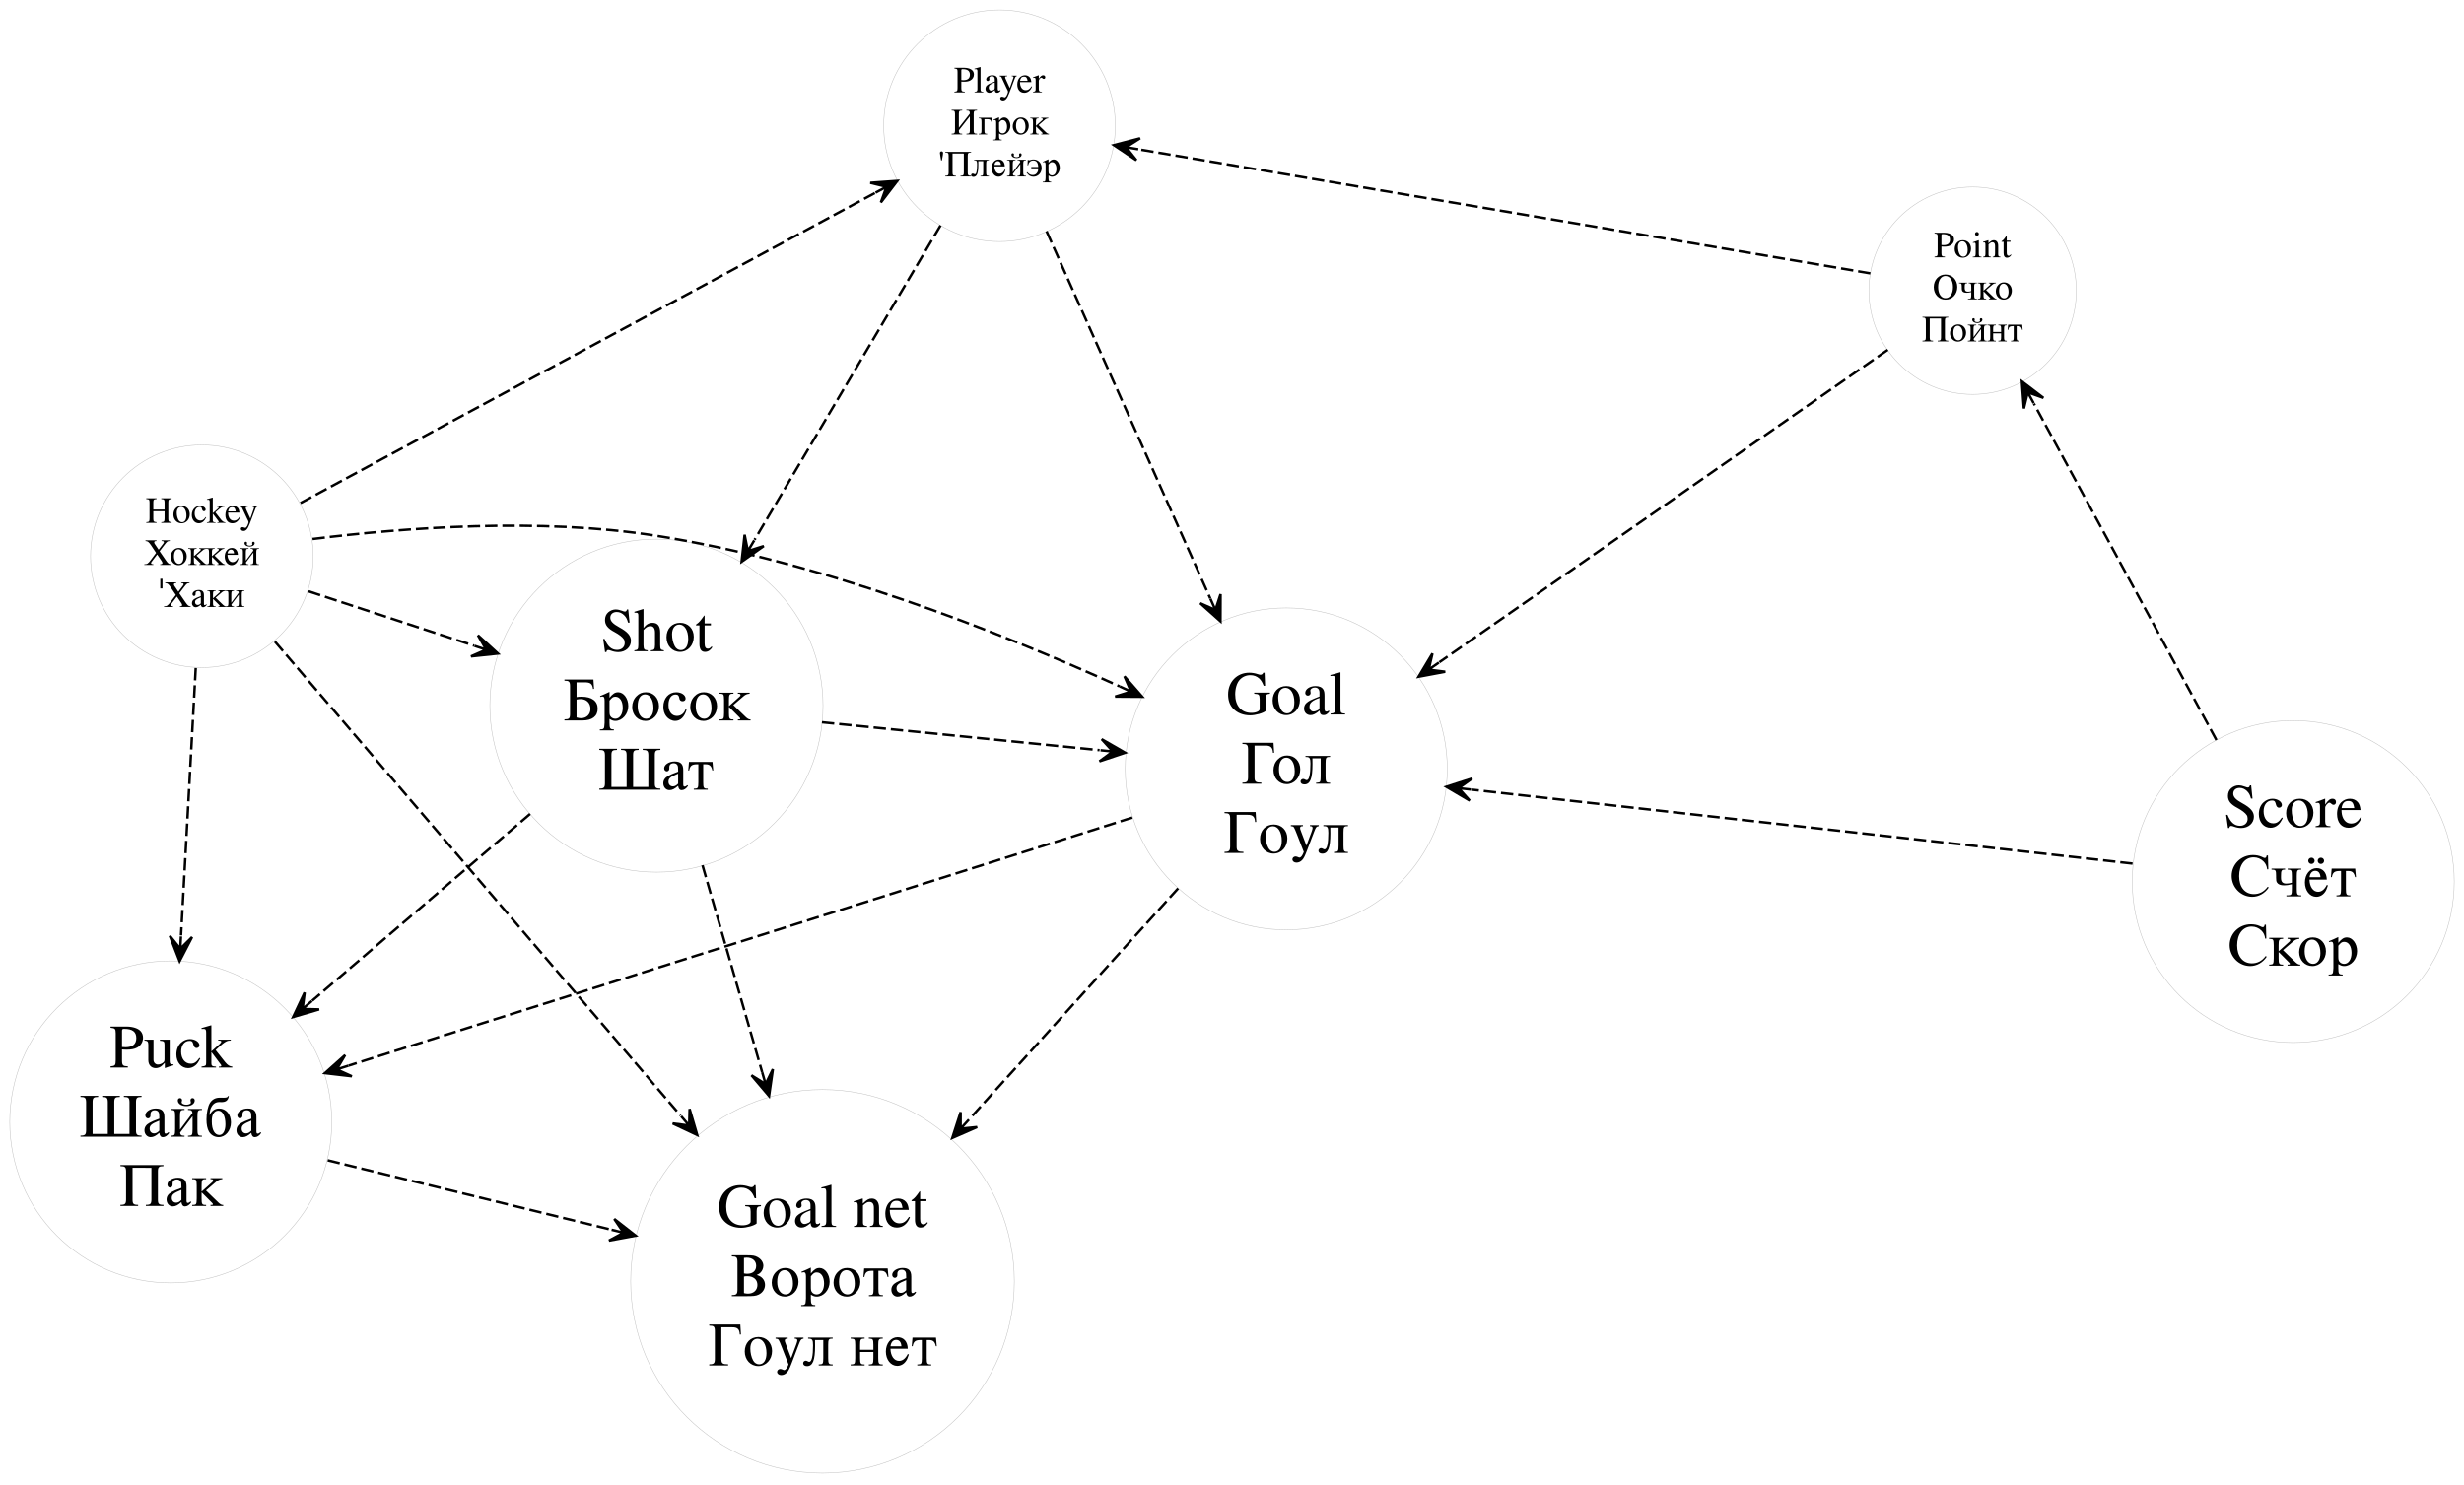
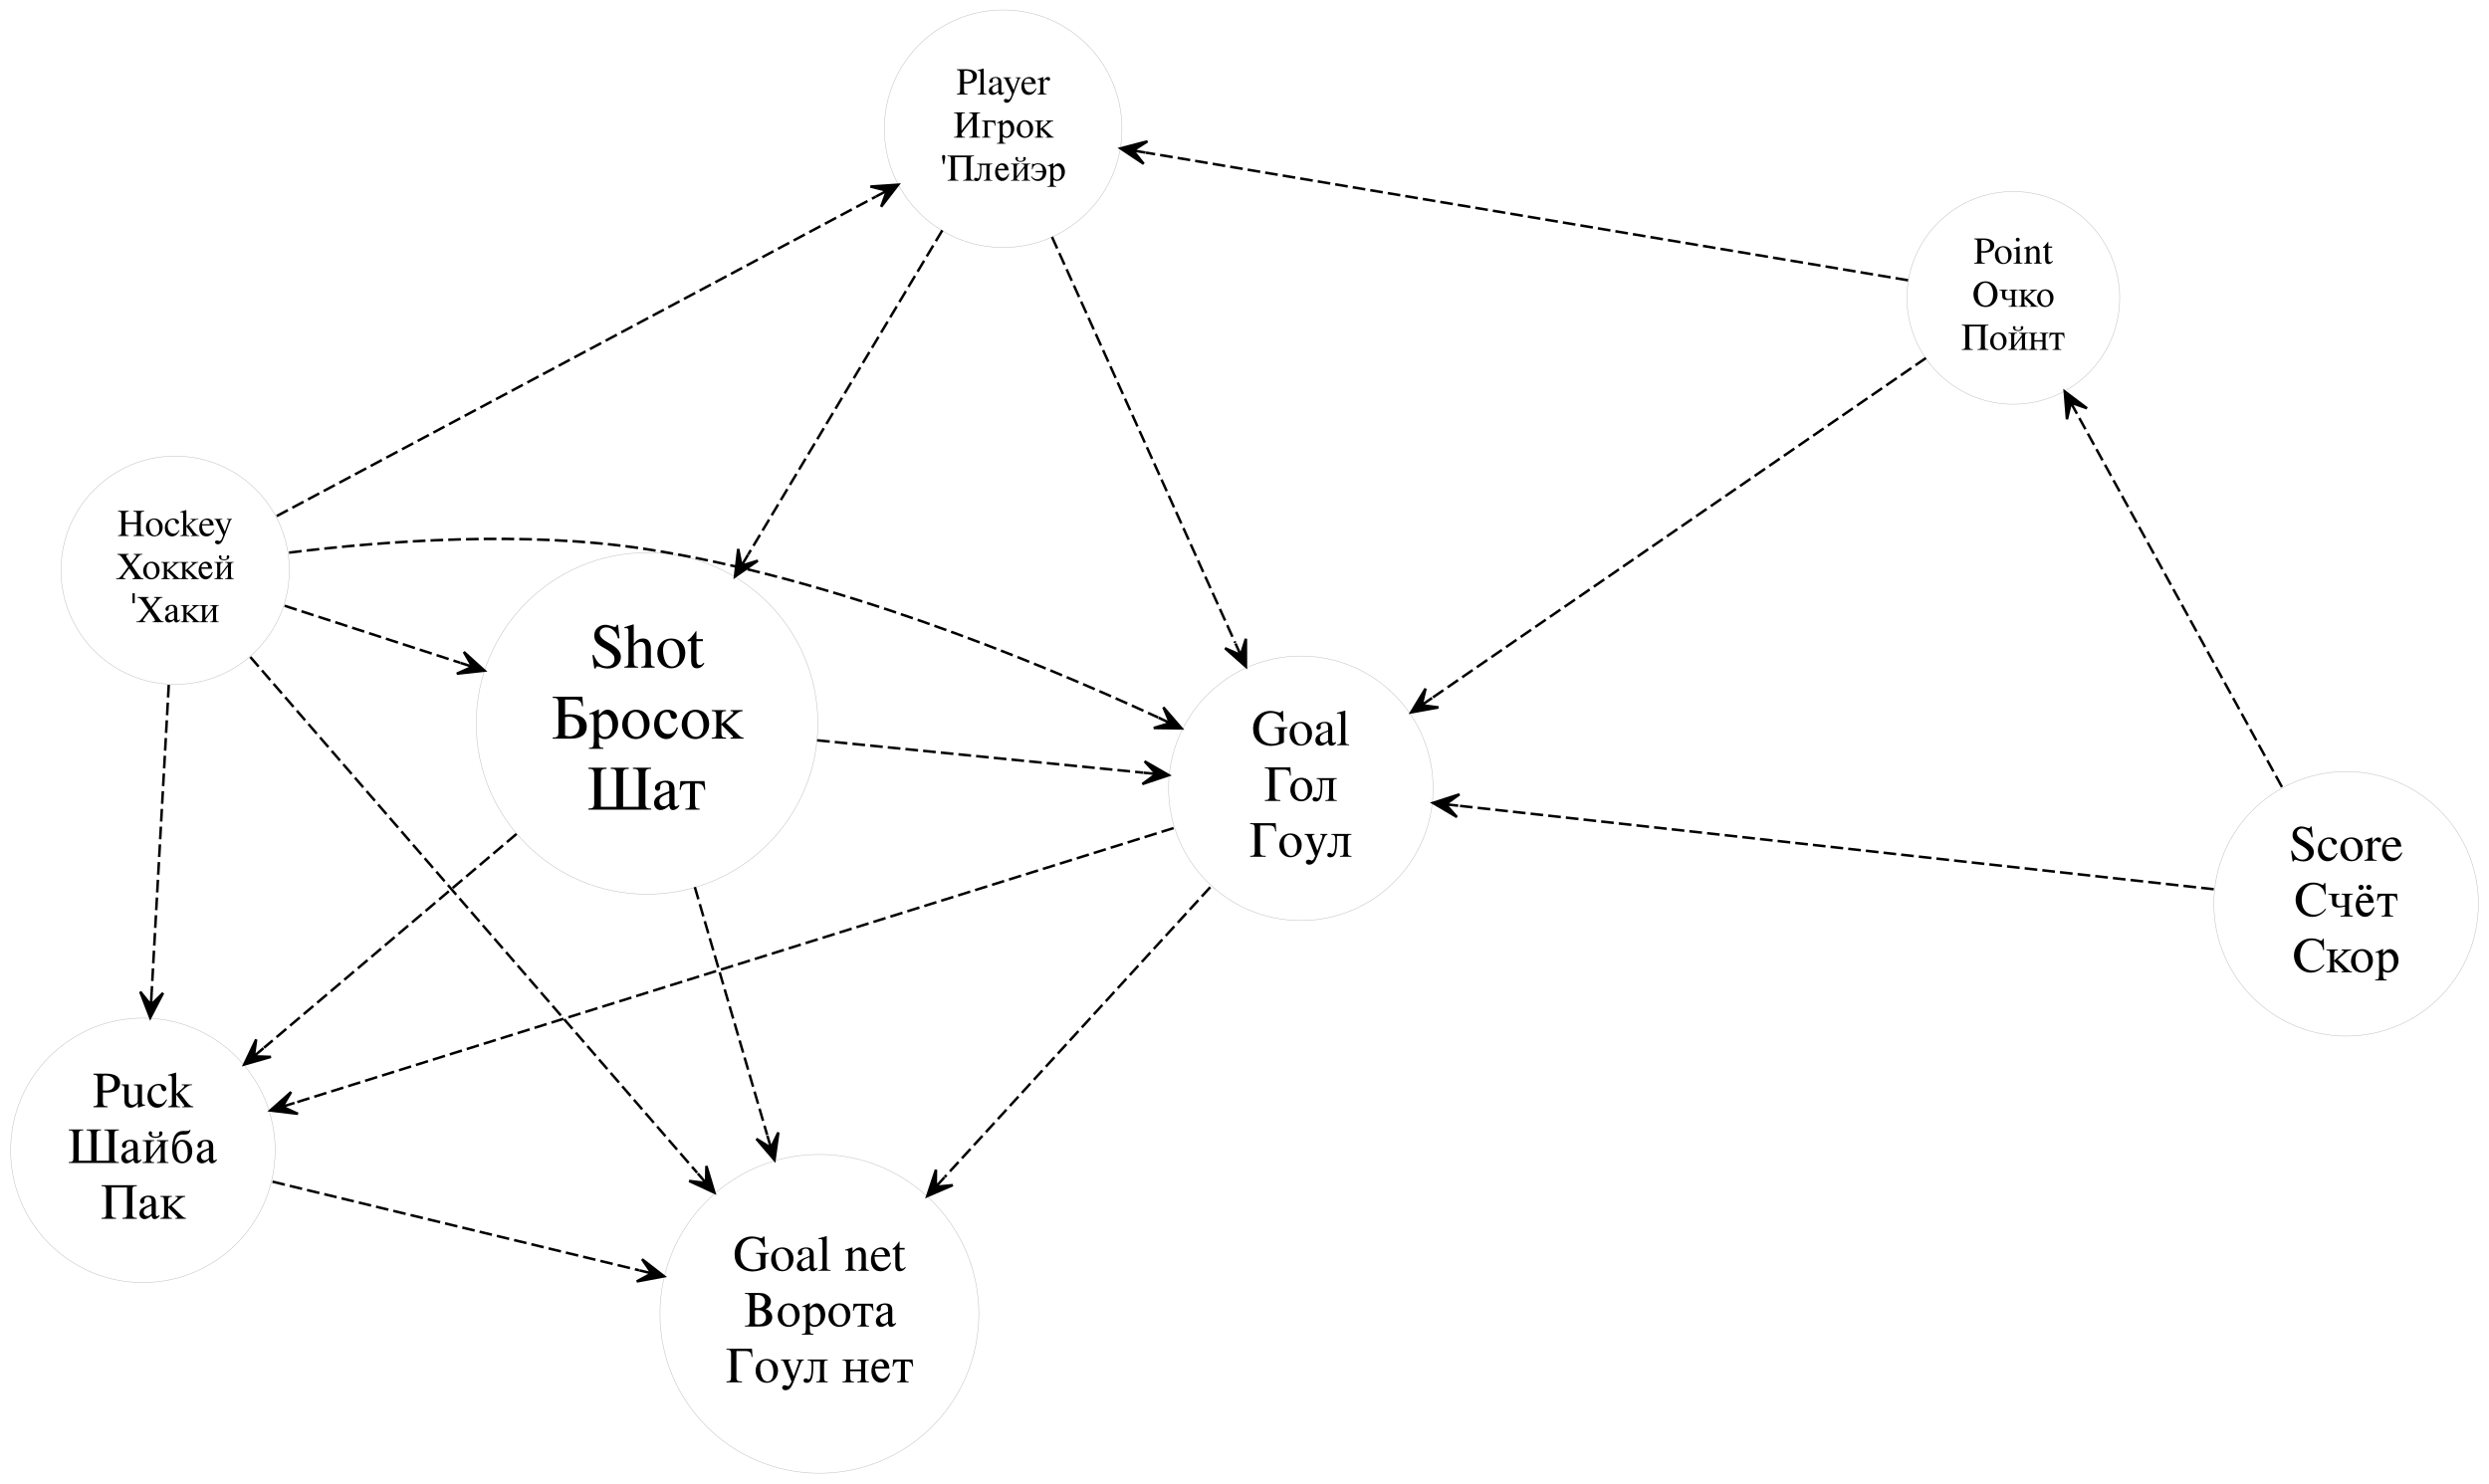
- <svg xmlns="http://www.w3.org/2000/svg" xmlns:xlink="http://www.w3.org/1999/xlink" width="996pt" height="600pt" viewBox="0.00 0.00 996.40 599.86">
-   <g id="graph0" class="graph" transform="scale(1 1) rotate(0) translate(4 595.8564)">
+ <svg xmlns="http://www.w3.org/2000/svg" xmlns:xlink="http://www.w3.org/1999/xlink" width="981pt" height="585pt" viewBox="0.00 0.00 981.35 585.01">
+   <g id="graph0" class="graph" transform="scale(1 1) rotate(0) translate(4 581.0072)">
    <g id="node1" class="node root has-pronunciation">
      <g id="a_node1">
        <a xlink:href="javascript:history.back()" xlink:title="Гол" target="_top">
-           <ellipse fill="none" stroke="#c0c0c0" stroke-width=".2" cx="516.149" cy="-285.059" rx="65.108" ry="65.108" />
-           <text text-anchor="middle" x="516.149" y="-307.059" font-family="Times,serif" font-size="25.00" fill="#000000">Goal</text>
-           <text text-anchor="middle" x="516.149" y="-279.059" font-family="Times,serif" font-size="25.00" fill="#000000">Гол</text>
-           <text text-anchor="middle" x="516.149" y="-251.059" font-family="Times,serif" font-size="25.00" fill="#000000">Гoул</text>
+           <ellipse fill="none" stroke="#c0c0c0" stroke-width=".2" cx="508.888" cy="-270.21" rx="52.152" ry="52.152" />
+           <text text-anchor="middle" x="508.888" y="-287.21" font-family="Times,serif" font-size="20.00" fill="#000000">Goal</text>
+           <text text-anchor="middle" x="508.888" y="-265.21" font-family="Times,serif" font-size="20.00" fill="#000000">Гол</text>
+           <text text-anchor="middle" x="508.888" y="-243.21" font-family="Times,serif" font-size="20.00" fill="#000000">Гoул</text>
        </a>
      </g>
    </g>
    <g id="node7" class="node has-pronunciation">
      <g id="a_node7">
        <a xlink:href="../puck.html" xlink:title="Шайба" target="_top">
-           <ellipse fill="none" stroke="#c0c0c0" stroke-width=".2" cx="65.054" cy="-142.279" rx="65.108" ry="65.108" />
-           <text text-anchor="middle" x="65.054" y="-164.279" font-family="Times,serif" font-size="25.00" fill="#000000">Puck</text>
-           <text text-anchor="middle" x="65.054" y="-136.279" font-family="Times,serif" font-size="25.00" fill="#000000">Шайба</text>
-           <text text-anchor="middle" x="65.054" y="-108.279" font-family="Times,serif" font-size="25.00" fill="#000000">Пак</text>
+           <ellipse fill="none" stroke="#c0c0c0" stroke-width=".2" cx="52.326" cy="-127.43" rx="52.152" ry="52.152" />
+           <text text-anchor="middle" x="52.326" y="-144.43" font-family="Times,serif" font-size="20.00" fill="#000000">Puck</text>
+           <text text-anchor="middle" x="52.326" y="-122.43" font-family="Times,serif" font-size="20.00" fill="#000000">Шайба</text>
+           <text text-anchor="middle" x="52.326" y="-100.43" font-family="Times,serif" font-size="20.00" fill="#000000">Пак</text>
        </a>
      </g>
    </g>
    <g id="edge16" class="edge">
-       <path fill="none" stroke="#000000" stroke-dasharray="5,2" d="M453.899,-265.356C370.965,-239.106 224.543,-192.761 136.981,-165.045" />
-       <polygon fill="#000000" stroke="#000000" points="127.388,-162.009 138.28,-160.737 132.155,-163.518 136.922,-165.027 136.922,-165.027 136.922,-165.027 132.155,-163.518 135.564,-169.317 127.388,-162.009 127.388,-162.009" />
+       <path fill="none" stroke="#000000" stroke-dasharray="5,2" d="M458.722,-254.522C374.015,-228.031 203.004,-174.551 112.176,-146.147" />
+       <polygon fill="#000000" stroke="#000000" points="102.575,-143.144 113.462,-141.834 107.347,-144.637 112.119,-146.129 112.119,-146.129 112.119,-146.129 107.347,-144.637 110.776,-150.424 102.575,-143.144 102.575,-143.144" />
    </g>
    <g id="node8" class="node has-pronunciation">
      <g id="a_node8">
        <a xlink:href="../goal-net.html" xlink:title="Ворота" target="_top">
-           <ellipse fill="none" stroke="#c0c0c0" stroke-width=".2" cx="328.605" cy="-77.782" rx="77.564" ry="77.564" />
-           <text text-anchor="middle" x="328.605" y="-99.782" font-family="Times,serif" font-size="25.00" fill="#000000">Goal net</text>
-           <text text-anchor="middle" x="328.605" y="-71.782" font-family="Times,serif" font-size="25.00" fill="#000000">Ворота</text>
-           <text text-anchor="middle" x="328.605" y="-43.782" font-family="Times,serif" font-size="25.00" fill="#000000">Гoул нет</text>
+           <ellipse fill="none" stroke="#c0c0c0" stroke-width=".2" cx="319.071" cy="-62.932" rx="62.865" ry="62.865" />
+           <text text-anchor="middle" x="319.071" y="-79.933" font-family="Times,serif" font-size="20.00" fill="#000000">Goal net</text>
+           <text text-anchor="middle" x="319.071" y="-57.932" font-family="Times,serif" font-size="20.00" fill="#000000">Ворота</text>
+           <text text-anchor="middle" x="319.071" y="-35.932" font-family="Times,serif" font-size="20.00" fill="#000000">Гoул нет</text>
        </a>
      </g>
    </g>
    <g id="edge17" class="edge">
-       <path fill="none" stroke="#000000" stroke-dasharray="5,2" d="M472.414,-236.723C447.269,-208.933 415.336,-173.639 387.951,-143.372" />
-       <polygon fill="#000000" stroke="#000000" points="381.094,-135.793 391.14,-140.19 384.448,-139.501 387.803,-143.209 387.803,-143.209 387.803,-143.209 384.448,-139.501 384.466,-146.228 381.094,-135.793 381.094,-135.793" />
+       <path fill="none" stroke="#000000" stroke-dasharray="5,2" d="M473.185,-231.223C443.608,-198.925 401.258,-152.679 368.434,-116.837" />
+       <polygon fill="#000000" stroke="#000000" points="361.583,-109.355 371.655,-113.691 364.96,-113.042 368.337,-116.73 368.337,-116.73 368.337,-116.73 364.96,-113.042 365.018,-119.769 361.583,-109.355 361.583,-109.355" />
    </g>
    <g id="node2" class="node has-pronunciation">
      <g id="a_node2">
        <a xlink:href="../score.html" xlink:title="Счёт" target="_top">
-           <ellipse fill="none" stroke="#c0c0c0" stroke-width=".2" cx="923.346" cy="-239.488" rx="65.108" ry="65.108" />
-           <text text-anchor="middle" x="923.346" y="-261.488" font-family="Times,serif" font-size="25.00" fill="#000000">Score</text>
-           <text text-anchor="middle" x="923.346" y="-233.488" font-family="Times,serif" font-size="25.00" fill="#000000">Счёт</text>
-           <text text-anchor="middle" x="923.346" y="-205.488" font-family="Times,serif" font-size="25.00" fill="#000000">Скор</text>
+           <ellipse fill="none" stroke="#c0c0c0" stroke-width=".2" cx="921.021" cy="-224.639" rx="52.152" ry="52.152" />
+           <text text-anchor="middle" x="921.021" y="-241.639" font-family="Times,serif" font-size="20.00" fill="#000000">Score</text>
+           <text text-anchor="middle" x="921.021" y="-219.639" font-family="Times,serif" font-size="20.00" fill="#000000">Счёт</text>
+           <text text-anchor="middle" x="921.021" y="-197.639" font-family="Times,serif" font-size="20.00" fill="#000000">Скор</text>
        </a>
      </g>
    </g>
    <g id="edge11" class="edge">
-       <path fill="none" stroke="#000000" stroke-dasharray="5,2" d="M858.374,-246.759C785.527,-254.912 667.588,-268.111 590.954,-276.687" />
-       <polygon fill="#000000" stroke="#000000" points="580.889,-277.814 590.326,-272.229 585.858,-277.258 590.827,-276.702 590.827,-276.702 590.827,-276.702 585.858,-277.258 591.327,-281.174 580.889,-277.814 580.889,-277.814" />
+       <path fill="none" stroke="#000000" stroke-dasharray="5,2" d="M868.824,-230.411C792.904,-238.805 652.244,-254.358 571.065,-263.335" />
+       <polygon fill="#000000" stroke="#000000" points="560.985,-264.449 570.43,-258.877 565.955,-263.9 570.925,-263.35 570.925,-263.35 570.925,-263.35 565.955,-263.9 571.419,-267.823 560.985,-264.449 560.985,-264.449" />
    </g>
    <g id="node3" class="node has-pronunciation">
      <g id="a_node3">
        <a xlink:href="../point.html" xlink:title="Очко" target="_top">
-           <ellipse fill="none" stroke="#c0c0c0" stroke-width=".2" cx="793.697" cy="-478.474" rx="41.94" ry="41.94" />
-           <text text-anchor="middle" x="793.697" y="-491.974" font-family="Times,serif" font-size="15.00" fill="#000000">Point</text>
-           <text text-anchor="middle" x="793.697" y="-474.974" font-family="Times,serif" font-size="15.00" fill="#000000">Очко</text>
-           <text text-anchor="middle" x="793.697" y="-457.974" font-family="Times,serif" font-size="15.00" fill="#000000">Пойнт</text>
+           <ellipse fill="none" stroke="#c0c0c0" stroke-width=".2" cx="789.8" cy="-463.625" rx="41.94" ry="41.94" />
+           <text text-anchor="middle" x="789.8" y="-477.125" font-family="Times,serif" font-size="15.00" fill="#000000">Point</text>
+           <text text-anchor="middle" x="789.8" y="-460.125" font-family="Times,serif" font-size="15.00" fill="#000000">Очко</text>
+           <text text-anchor="middle" x="789.8" y="-443.125" font-family="Times,serif" font-size="15.00" fill="#000000">Пойнт</text>
        </a>
      </g>
    </g>
    <g id="edge1" class="edge">
-       <path fill="none" stroke="#000000" stroke-dasharray="5,2" d="M892.292,-296.731C869.683,-338.408 839.47,-394.1 818.473,-432.804" />
-       <polygon fill="#000000" stroke="#000000" points="813.61,-441.769 814.423,-430.833 815.994,-437.374 818.378,-432.979 818.378,-432.979 818.378,-432.979 815.994,-437.374 822.334,-435.125 813.61,-441.769 813.61,-441.769" />
+       <path fill="none" stroke="#000000" stroke-dasharray="5,2" d="M895.72,-270.718C872.477,-313.05 838.213,-375.453 815.001,-417.728" />
+       <polygon fill="#000000" stroke="#000000" points="810.079,-426.693 810.947,-415.762 812.485,-422.31 814.892,-417.927 814.892,-417.927 814.892,-417.927 812.485,-422.31 818.836,-420.093 810.079,-426.693 810.079,-426.693" />
    </g>
    <g id="edge12" class="edge">
-       <path fill="none" stroke="#000000" stroke-dasharray="5,2" d="M759.386,-454.564C714.206,-423.079 633.963,-367.161 578.048,-328.195" />
-       <polygon fill="#000000" stroke="#000000" points="569.637,-322.333 580.414,-324.359 573.739,-325.192 577.841,-328.051 577.841,-328.051 577.841,-328.051 573.739,-325.192 575.268,-331.743 569.637,-322.333 569.637,-322.333" />
+       <path fill="none" stroke="#000000" stroke-dasharray="5,2" d="M755.355,-439.909C706.721,-406.423 617.544,-345.023 560.842,-305.981" />
+       <polygon fill="#000000" stroke="#000000" points="552.376,-300.153 563.165,-302.117 556.494,-302.988 560.613,-305.824 560.613,-305.824 560.613,-305.824 556.494,-302.988 558.061,-309.53 552.376,-300.153 552.376,-300.153" />
    </g>
    <g id="node4" class="node has-pronunciation">
      <g id="a_node4">
        <a xlink:href="../player.html" xlink:title="Игрок" target="_top">
-           <ellipse fill="none" stroke="#c0c0c0" stroke-width=".2" cx="400.184" cy="-545.187" rx="46.839" ry="46.839" />
-           <text text-anchor="middle" x="400.184" y="-558.687" font-family="Times,serif" font-size="15.00" fill="#000000">Player</text>
-           <text text-anchor="middle" x="400.184" y="-541.687" font-family="Times,serif" font-size="15.00" fill="#000000">Игрок</text>
-           <text text-anchor="middle" x="400.184" y="-524.687" font-family="Times,serif" font-size="15.00" fill="#000000">'Плейэр</text>
+           <ellipse fill="none" stroke="#c0c0c0" stroke-width=".2" cx="391.518" cy="-530.338" rx="46.839" ry="46.839" />
+           <text text-anchor="middle" x="391.518" y="-543.838" font-family="Times,serif" font-size="15.00" fill="#000000">Player</text>
+           <text text-anchor="middle" x="391.518" y="-526.838" font-family="Times,serif" font-size="15.00" fill="#000000">Игрок</text>
+           <text text-anchor="middle" x="391.518" y="-509.838" font-family="Times,serif" font-size="15.00" fill="#000000">'Плейэр</text>
        </a>
      </g>
    </g>
    <g id="edge2" class="edge">
-       <path fill="none" stroke="#000000" stroke-dasharray="5,2" d="M752.328,-485.488C681.364,-497.518 536.361,-522.101 456.336,-535.668" />
-       <polygon fill="#000000" stroke="#000000" points="446.435,-537.346 455.542,-531.238 451.365,-536.511 456.294,-535.675 456.294,-535.675 456.294,-535.675 451.365,-536.511 457.046,-540.111 446.435,-537.346 446.435,-537.346" />
+       <path fill="none" stroke="#000000" stroke-dasharray="5,2" d="M748.304,-470.576C676.463,-482.609 528.854,-507.334 447.828,-520.906" />
+       <polygon fill="#000000" stroke="#000000" points="437.808,-522.584 446.927,-516.494 442.74,-521.758 447.671,-520.932 447.671,-520.932 447.671,-520.932 442.74,-521.758 448.414,-525.37 437.808,-522.584 437.808,-522.584" />
    </g>
    <g id="edge13" class="edge">
-       <path fill="none" stroke="#000000" stroke-dasharray="5,2" d="M419.203,-502.524C437.154,-462.256 464.38,-401.185 485.413,-354.003" />
-       <polygon fill="#000000" stroke="#000000" points="489.533,-344.762 489.571,-355.728 487.497,-349.329 485.461,-353.896 485.461,-353.896 485.461,-353.896 487.497,-349.329 481.351,-352.063 489.533,-344.762 489.533,-344.762" />
+       <path fill="none" stroke="#000000" stroke-dasharray="5,2" d="M410.768,-487.675C430.461,-444.028 461.181,-375.942 482.997,-327.593" />
+       <polygon fill="#000000" stroke="#000000" points="487.235,-318.199 487.224,-329.165 485.179,-322.757 483.122,-327.314 483.122,-327.314 483.122,-327.314 485.179,-322.757 479.021,-325.463 487.235,-318.199 487.235,-318.199" />
    </g>
    <g id="node5" class="node has-pronunciation">
      <g id="a_node5">
        <a xlink:href="../shot.html" xlink:title="Бросок" target="_top">
-           <ellipse fill="none" stroke="#c0c0c0" stroke-width=".2" cx="261.459" cy="-310.639" rx="67.351" ry="67.351" />
-           <text text-anchor="middle" x="261.459" y="-332.639" font-family="Times,serif" font-size="25.00" fill="#000000">Shot</text>
-           <text text-anchor="middle" x="261.459" y="-304.639" font-family="Times,serif" font-size="25.00" fill="#000000">Бросок</text>
-           <text text-anchor="middle" x="261.459" y="-276.639" font-family="Times,serif" font-size="25.00" fill="#000000">Шат</text>
+           <ellipse fill="none" stroke="#c0c0c0" stroke-width=".2" cx="251.112" cy="-295.789" rx="67.351" ry="67.351" />
+           <text text-anchor="middle" x="251.112" y="-317.789" font-family="Times,serif" font-size="25.00" fill="#000000">Shot</text>
+           <text text-anchor="middle" x="251.112" y="-289.789" font-family="Times,serif" font-size="25.00" fill="#000000">Бросок</text>
+           <text text-anchor="middle" x="251.112" y="-261.789" font-family="Times,serif" font-size="25.00" fill="#000000">Шат</text>
        </a>
      </g>
    </g>
    <g id="edge3" class="edge">
-       <path fill="none" stroke="#000000" stroke-dasharray="5,2" d="M376.336,-504.867C355.695,-469.968 325.426,-418.791 301.14,-377.729" />
-       <polygon fill="#000000" stroke="#000000" points="295.897,-368.864 304.861,-375.181 298.442,-373.168 300.988,-377.471 300.988,-377.471 300.988,-377.471 298.442,-373.168 297.115,-379.762 295.897,-368.864 295.897,-368.864" />
+       <path fill="none" stroke="#000000" stroke-dasharray="5,2" d="M367.541,-490.284C346.555,-455.227 315.647,-403.596 290.951,-362.34" />
+       <polygon fill="#000000" stroke="#000000" points="285.781,-353.704 294.778,-359.973 288.349,-357.994 290.917,-362.284 290.917,-362.284 290.917,-362.284 288.349,-357.994 287.056,-364.595 285.781,-353.704 285.781,-353.704" />
    </g>
    <g id="edge14" class="edge">
-       <path fill="none" stroke="#000000" stroke-dasharray="5,2" d="M328.376,-303.918C362.85,-300.455 405.016,-296.221 440.651,-292.642" />
-       <polygon fill="#000000" stroke="#000000" points="450.999,-291.602 441.499,-297.079 446.024,-292.102 441.049,-292.602 441.049,-292.602 441.049,-292.602 446.024,-292.102 440.599,-288.124 450.999,-291.602 450.999,-291.602" />
+       <path fill="none" stroke="#000000" stroke-dasharray="5,2" d="M318.167,-289.135C357.879,-285.195 407.855,-280.236 446.685,-276.382" />
+       <polygon fill="#000000" stroke="#000000" points="456.813,-275.377 447.306,-280.843 451.837,-275.871 446.862,-276.365 446.862,-276.365 446.862,-276.365 451.837,-275.871 446.417,-271.887 456.813,-275.377 456.813,-275.377" />
    </g>
    <g id="edge4" class="edge">
-       <path fill="none" stroke="#000000" stroke-dasharray="5,2" d="M210.369,-266.844C183.357,-243.689 150.112,-215.191 122.241,-191.3" />
-       <polygon fill="#000000" stroke="#000000" points="114.532,-184.692 125.053,-187.784 118.328,-187.946 122.124,-191.2 122.124,-191.2 122.124,-191.2 118.328,-187.946 119.196,-194.617 114.532,-184.692 114.532,-184.692" />
+       <path fill="none" stroke="#000000" stroke-dasharray="5,2" d="M199.661,-252.214C168.931,-226.187 130.161,-193.351 100.106,-167.896" />
+       <polygon fill="#000000" stroke="#000000" points="92.269,-161.259 102.808,-164.288 96.084,-164.491 99.9,-167.722 99.9,-167.722 99.9,-167.722 96.084,-164.491 96.991,-171.156 92.269,-161.259 92.269,-161.259" />
    </g>
    <g id="edge5" class="edge">
-       <path fill="none" stroke="#000000" stroke-dasharray="5,2" d="M280.074,-246.084C287.538,-220.198 296.243,-190.012 304.202,-162.409" />
-       <polygon fill="#000000" stroke="#000000" points="306.983,-152.764 308.536,-163.619 305.598,-157.568 304.212,-162.373 304.212,-162.373 304.212,-162.373 305.598,-157.568 299.889,-161.126 306.983,-152.764 306.983,-152.764" />
+       <path fill="none" stroke="#000000" stroke-dasharray="5,2" d="M269.952,-231.235C278.813,-200.872 289.401,-164.593 298.474,-133.505" />
+       <polygon fill="#000000" stroke="#000000" points="301.363,-123.608 302.881,-134.469 299.962,-128.408 298.561,-133.208 298.561,-133.208 298.561,-133.208 299.962,-128.408 294.241,-131.947 301.363,-123.608 301.363,-123.608" />
    </g>
    <g id="node6" class="node has-pronunciation">
      <g id="a_node6">
        <a xlink:href="../hockey.html" xlink:title="Хоккей" target="_top">
-           <ellipse fill="none" stroke="#c0c0c0" stroke-width=".2" cx="77.637" cy="-371.06" rx="45.011" ry="45.011" />
-           <text text-anchor="middle" x="77.637" y="-384.56" font-family="Times,serif" font-size="15.00" fill="#000000">Hockey</text>
-           <text text-anchor="middle" x="77.637" y="-367.56" font-family="Times,serif" font-size="15.00" fill="#000000">Хоккей</text>
-           <text text-anchor="middle" x="77.637" y="-350.56" font-family="Times,serif" font-size="15.00" fill="#000000">ˈХаки</text>
+           <ellipse fill="none" stroke="#c0c0c0" stroke-width=".2" cx="65.061" cy="-356.211" rx="45.011" ry="45.011" />
+           <text text-anchor="middle" x="65.061" y="-369.711" font-family="Times,serif" font-size="15.00" fill="#000000">Hockey</text>
+           <text text-anchor="middle" x="65.061" y="-352.711" font-family="Times,serif" font-size="15.00" fill="#000000">Хоккей</text>
+           <text text-anchor="middle" x="65.061" y="-335.711" font-family="Times,serif" font-size="15.00" fill="#000000">ˈХаки</text>
        </a>
      </g>
    </g>
    <g id="edge15" class="edge">
-       <path fill="none" stroke="#000000" stroke-dasharray="5,2" d="M122.377,-378.044C159.678,-382.687 214.106,-386.714 261.031,-379.413 327.252,-369.108 398.455,-341.232 448.764,-318.433" />
-       <polygon fill="#000000" stroke="#000000" points="457.909,-314.24 450.694,-322.499 453.364,-316.324 448.819,-318.408 448.819,-318.408 448.819,-318.408 453.364,-316.324 446.944,-314.317 457.909,-314.24 457.909,-314.24" />
+       <path fill="none" stroke="#000000" stroke-dasharray="5,2" d="M109.96,-363.153C147.72,-367.818 203.018,-371.898 250.684,-364.563 323.068,-353.424 401.447,-321.738 452.628,-298.14" />
+       <polygon fill="#000000" stroke="#000000" points="461.86,-293.834 454.699,-302.139 457.329,-295.948 452.797,-298.061 452.797,-298.061 452.797,-298.061 457.329,-295.948 450.895,-293.983 461.86,-293.834 461.86,-293.834" />
    </g>
    <g id="edge7" class="edge">
-       <path fill="none" stroke="#000000" stroke-dasharray="5,2" d="M117.511,-392.586C176.148,-424.241 285.606,-483.332 349.75,-517.961" />
-       <polygon fill="#000000" stroke="#000000" points="358.874,-522.886 347.937,-522.096 354.474,-520.511 350.074,-518.136 350.074,-518.136 350.074,-518.136 354.474,-520.511 352.212,-514.176 358.874,-522.886 358.874,-522.886" />
+       <path fill="none" stroke="#000000" stroke-dasharray="5,2" d="M105.091,-377.562C164.607,-409.307 276.366,-468.918 341.291,-503.548" />
+       <polygon fill="#000000" stroke="#000000" points="350.13,-508.263 339.189,-507.527 345.719,-505.909 341.307,-503.556 341.307,-503.556 341.307,-503.556 345.719,-505.909 343.425,-499.586 350.13,-508.263 350.13,-508.263" />
    </g>
    <g id="edge6" class="edge">
-       <path fill="none" stroke="#000000" stroke-dasharray="5,2" d="M120.735,-356.894C140.698,-350.332 164.99,-342.347 187.734,-334.872" />
-       <polygon fill="#000000" stroke="#000000" points="197.37,-331.704 189.275,-339.102 192.62,-333.266 187.87,-334.827 187.87,-334.827 187.87,-334.827 192.62,-333.266 186.465,-330.552 197.37,-331.704 197.37,-331.704" />
+       <path fill="none" stroke="#000000" stroke-dasharray="5,2" d="M108.213,-342.197C128.78,-335.517 153.966,-327.338 177.433,-319.717" />
+       <polygon fill="#000000" stroke="#000000" points="187.019,-316.604 178.898,-323.973 182.263,-318.149 177.508,-319.693 177.508,-319.693 177.508,-319.693 182.263,-318.149 176.118,-315.413 187.019,-316.604 187.019,-316.604" />
    </g>
    <g id="edge8" class="edge">
-       <path fill="none" stroke="#000000" stroke-dasharray="5,2" d="M75.151,-325.86C73.456,-295.044 71.171,-253.498 69.203,-217.722" />
-       <polygon fill="#000000" stroke="#000000" points="68.631,-207.312 73.673,-217.05 68.905,-212.305 69.18,-217.298 69.18,-217.298 69.18,-217.298 68.905,-212.305 64.687,-217.545 68.631,-207.312 68.631,-207.312" />
+       <path fill="none" stroke="#000000" stroke-dasharray="5,2" d="M62.545,-311.011C60.615,-276.344 57.93,-228.098 55.796,-189.764" />
+       <polygon fill="#000000" stroke="#000000" points="55.238,-179.742 60.287,-189.476 55.516,-184.734 55.794,-189.727 55.794,-189.727 55.794,-189.727 55.516,-184.734 51.301,-189.977 55.238,-179.742 55.238,-179.742" />
    </g>
    <g id="edge9" class="edge">
-       <path fill="none" stroke="#000000" stroke-dasharray="5,2" d="M107.164,-336.555C147.342,-289.603 220.074,-204.61 271.193,-144.873" />
-       <polygon fill="#000000" stroke="#000000" points="277.943,-136.985 274.86,-147.508 274.692,-140.784 271.441,-144.583 271.441,-144.583 271.441,-144.583 274.692,-140.784 268.022,-141.657 277.943,-136.985 277.943,-136.985" />
+       <path fill="none" stroke="#000000" stroke-dasharray="5,2" d="M94.697,-321.994C137.969,-272.032 218.93,-178.555 270.852,-118.606" />
+       <polygon fill="#000000" stroke="#000000" points="277.664,-110.741 274.519,-121.246 274.391,-114.52 271.117,-118.3 271.117,-118.3 271.117,-118.3 274.391,-114.52 267.716,-115.353 277.664,-110.741 277.664,-110.741" />
    </g>
    <g id="edge10" class="edge">
-       <path fill="none" stroke="#000000" stroke-dasharray="5,2" d="M128.516,-126.748C162.912,-118.331 205.89,-107.813 243.189,-98.685" />
-       <polygon fill="#000000" stroke="#000000" points="253.042,-96.274 244.398,-103.022 248.185,-97.463 243.328,-98.651 243.328,-98.651 243.328,-98.651 248.185,-97.463 242.258,-94.28 253.042,-96.274 253.042,-96.274" />
+       <path fill="none" stroke="#000000" stroke-dasharray="5,2" d="M103.441,-115.07C144.454,-105.154 202.491,-91.121 248.025,-80.111" />
+       <polygon fill="#000000" stroke="#000000" points="257.834,-77.739 249.172,-84.463 252.975,-78.914 248.114,-80.09 248.114,-80.09 248.114,-80.09 252.975,-78.914 247.057,-75.716 257.834,-77.739 257.834,-77.739" />
    </g>
  </g>
</svg>
